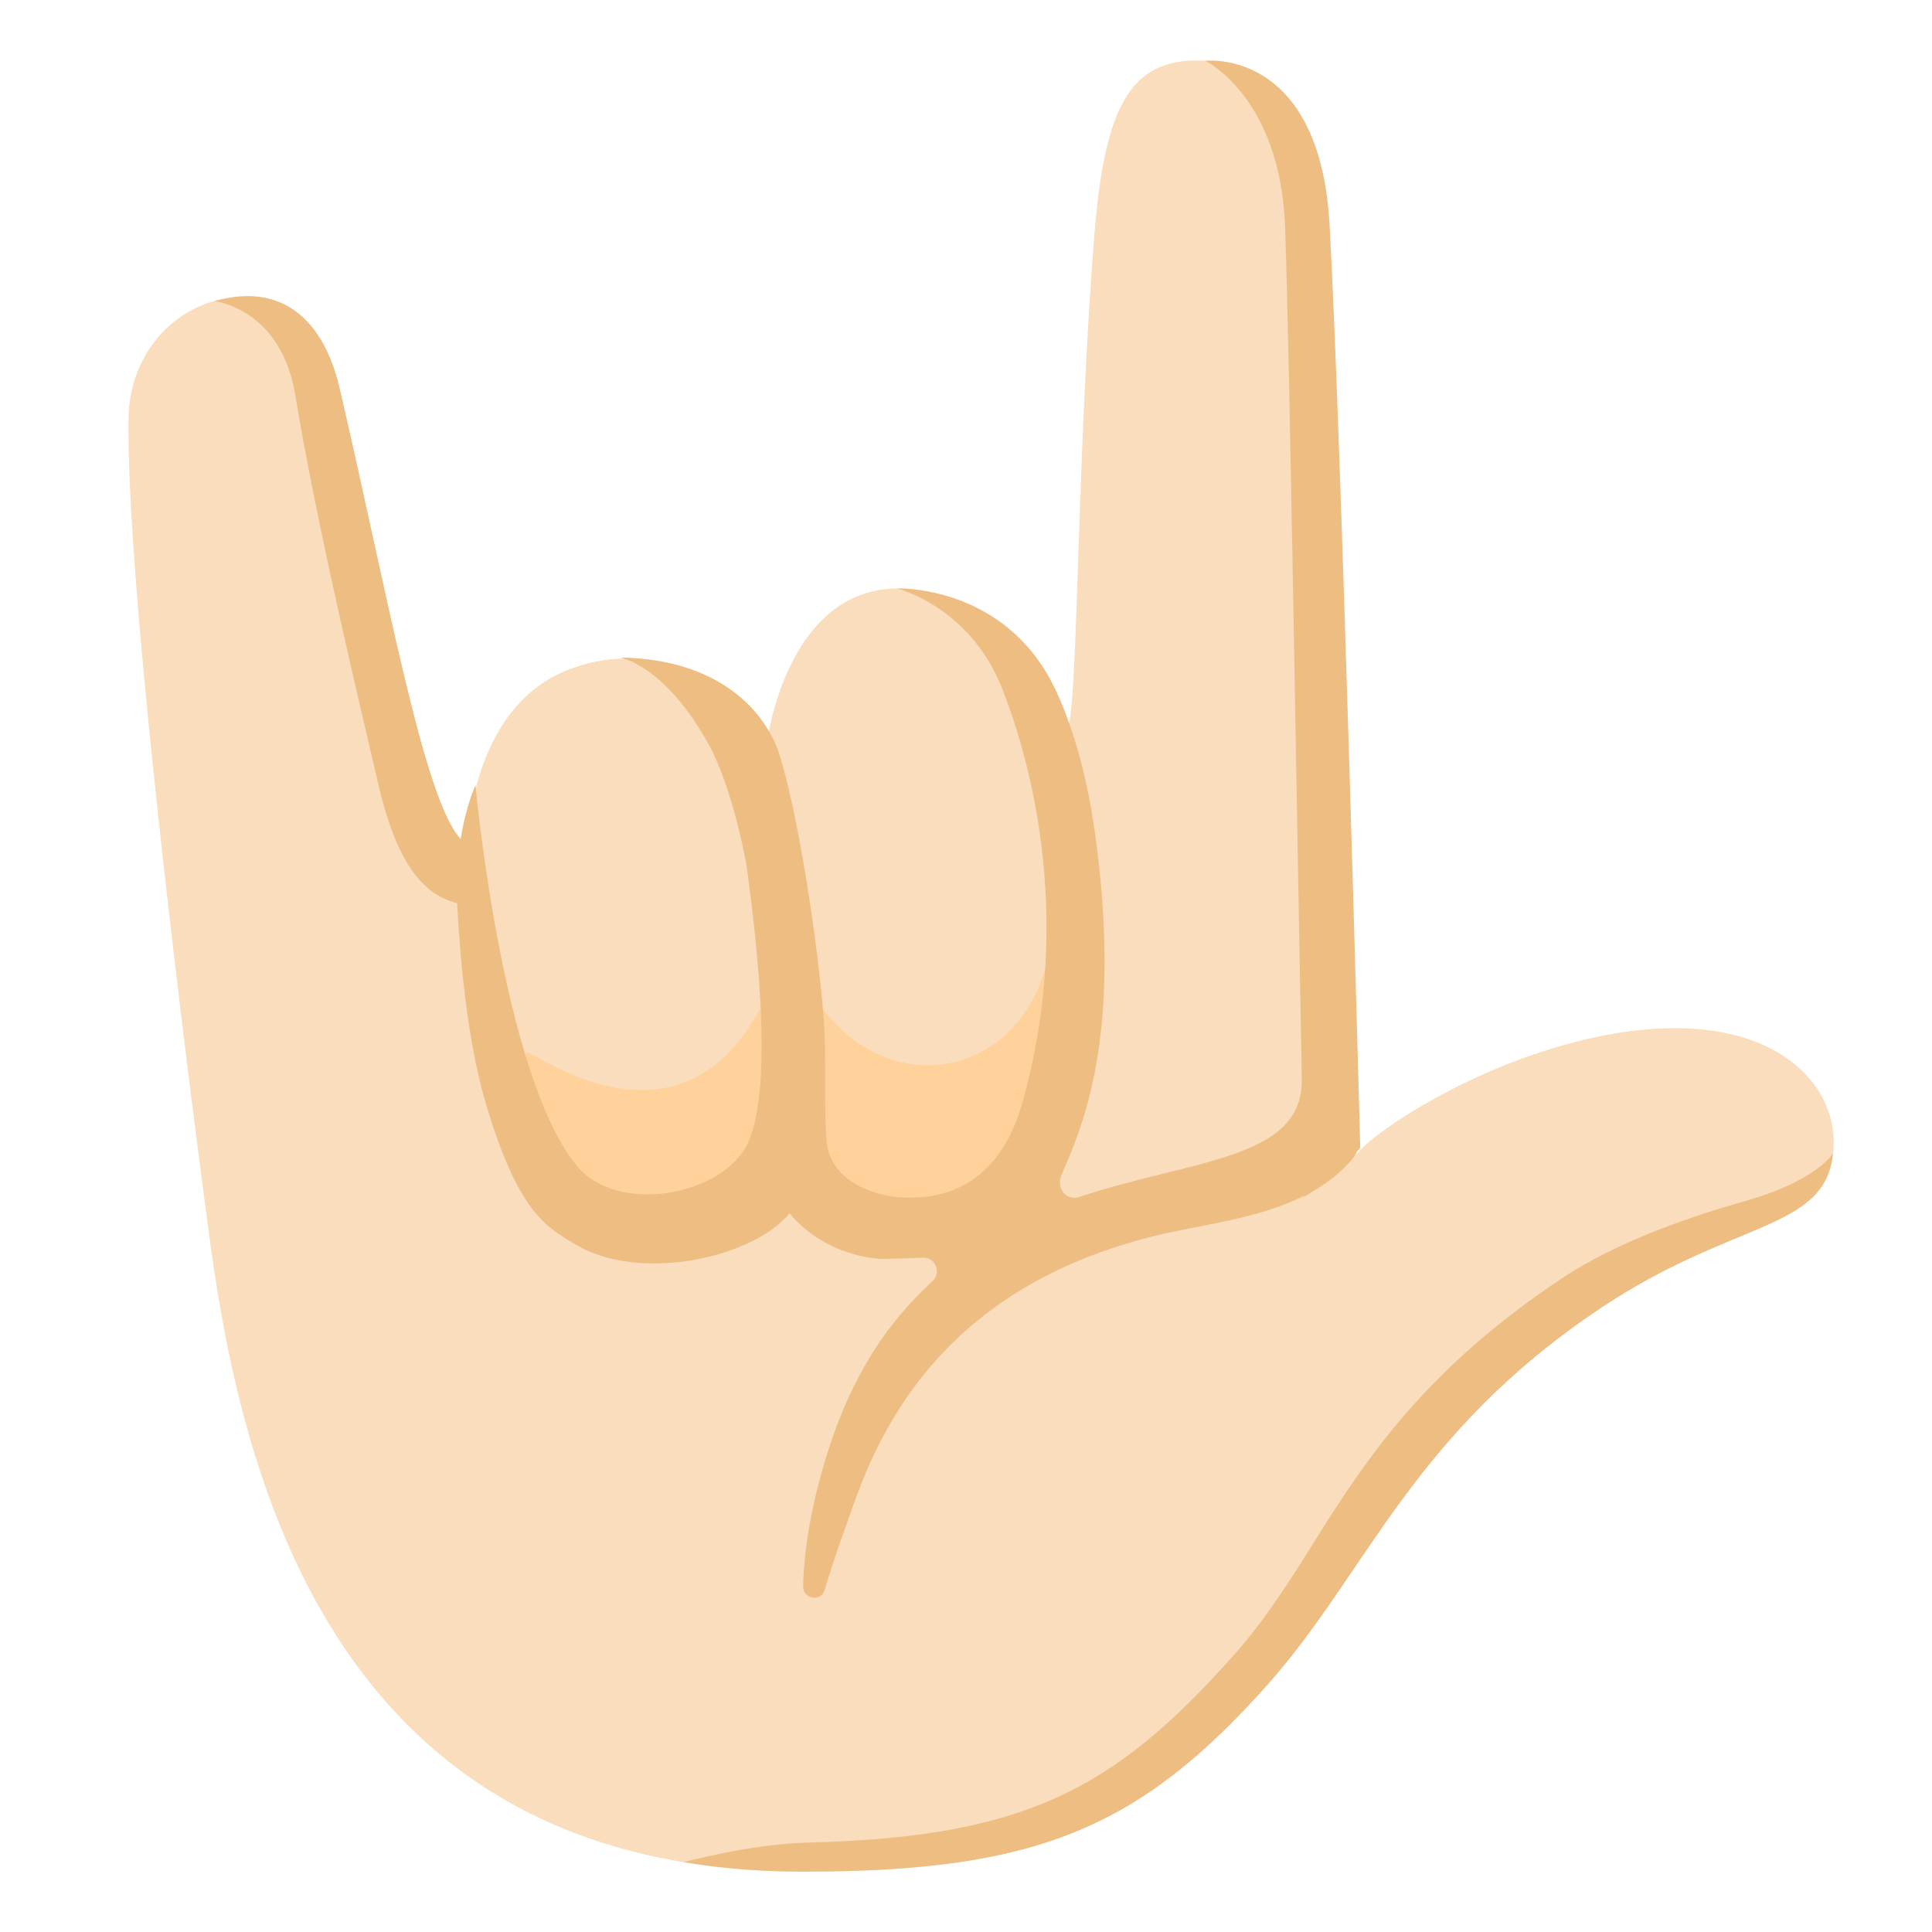
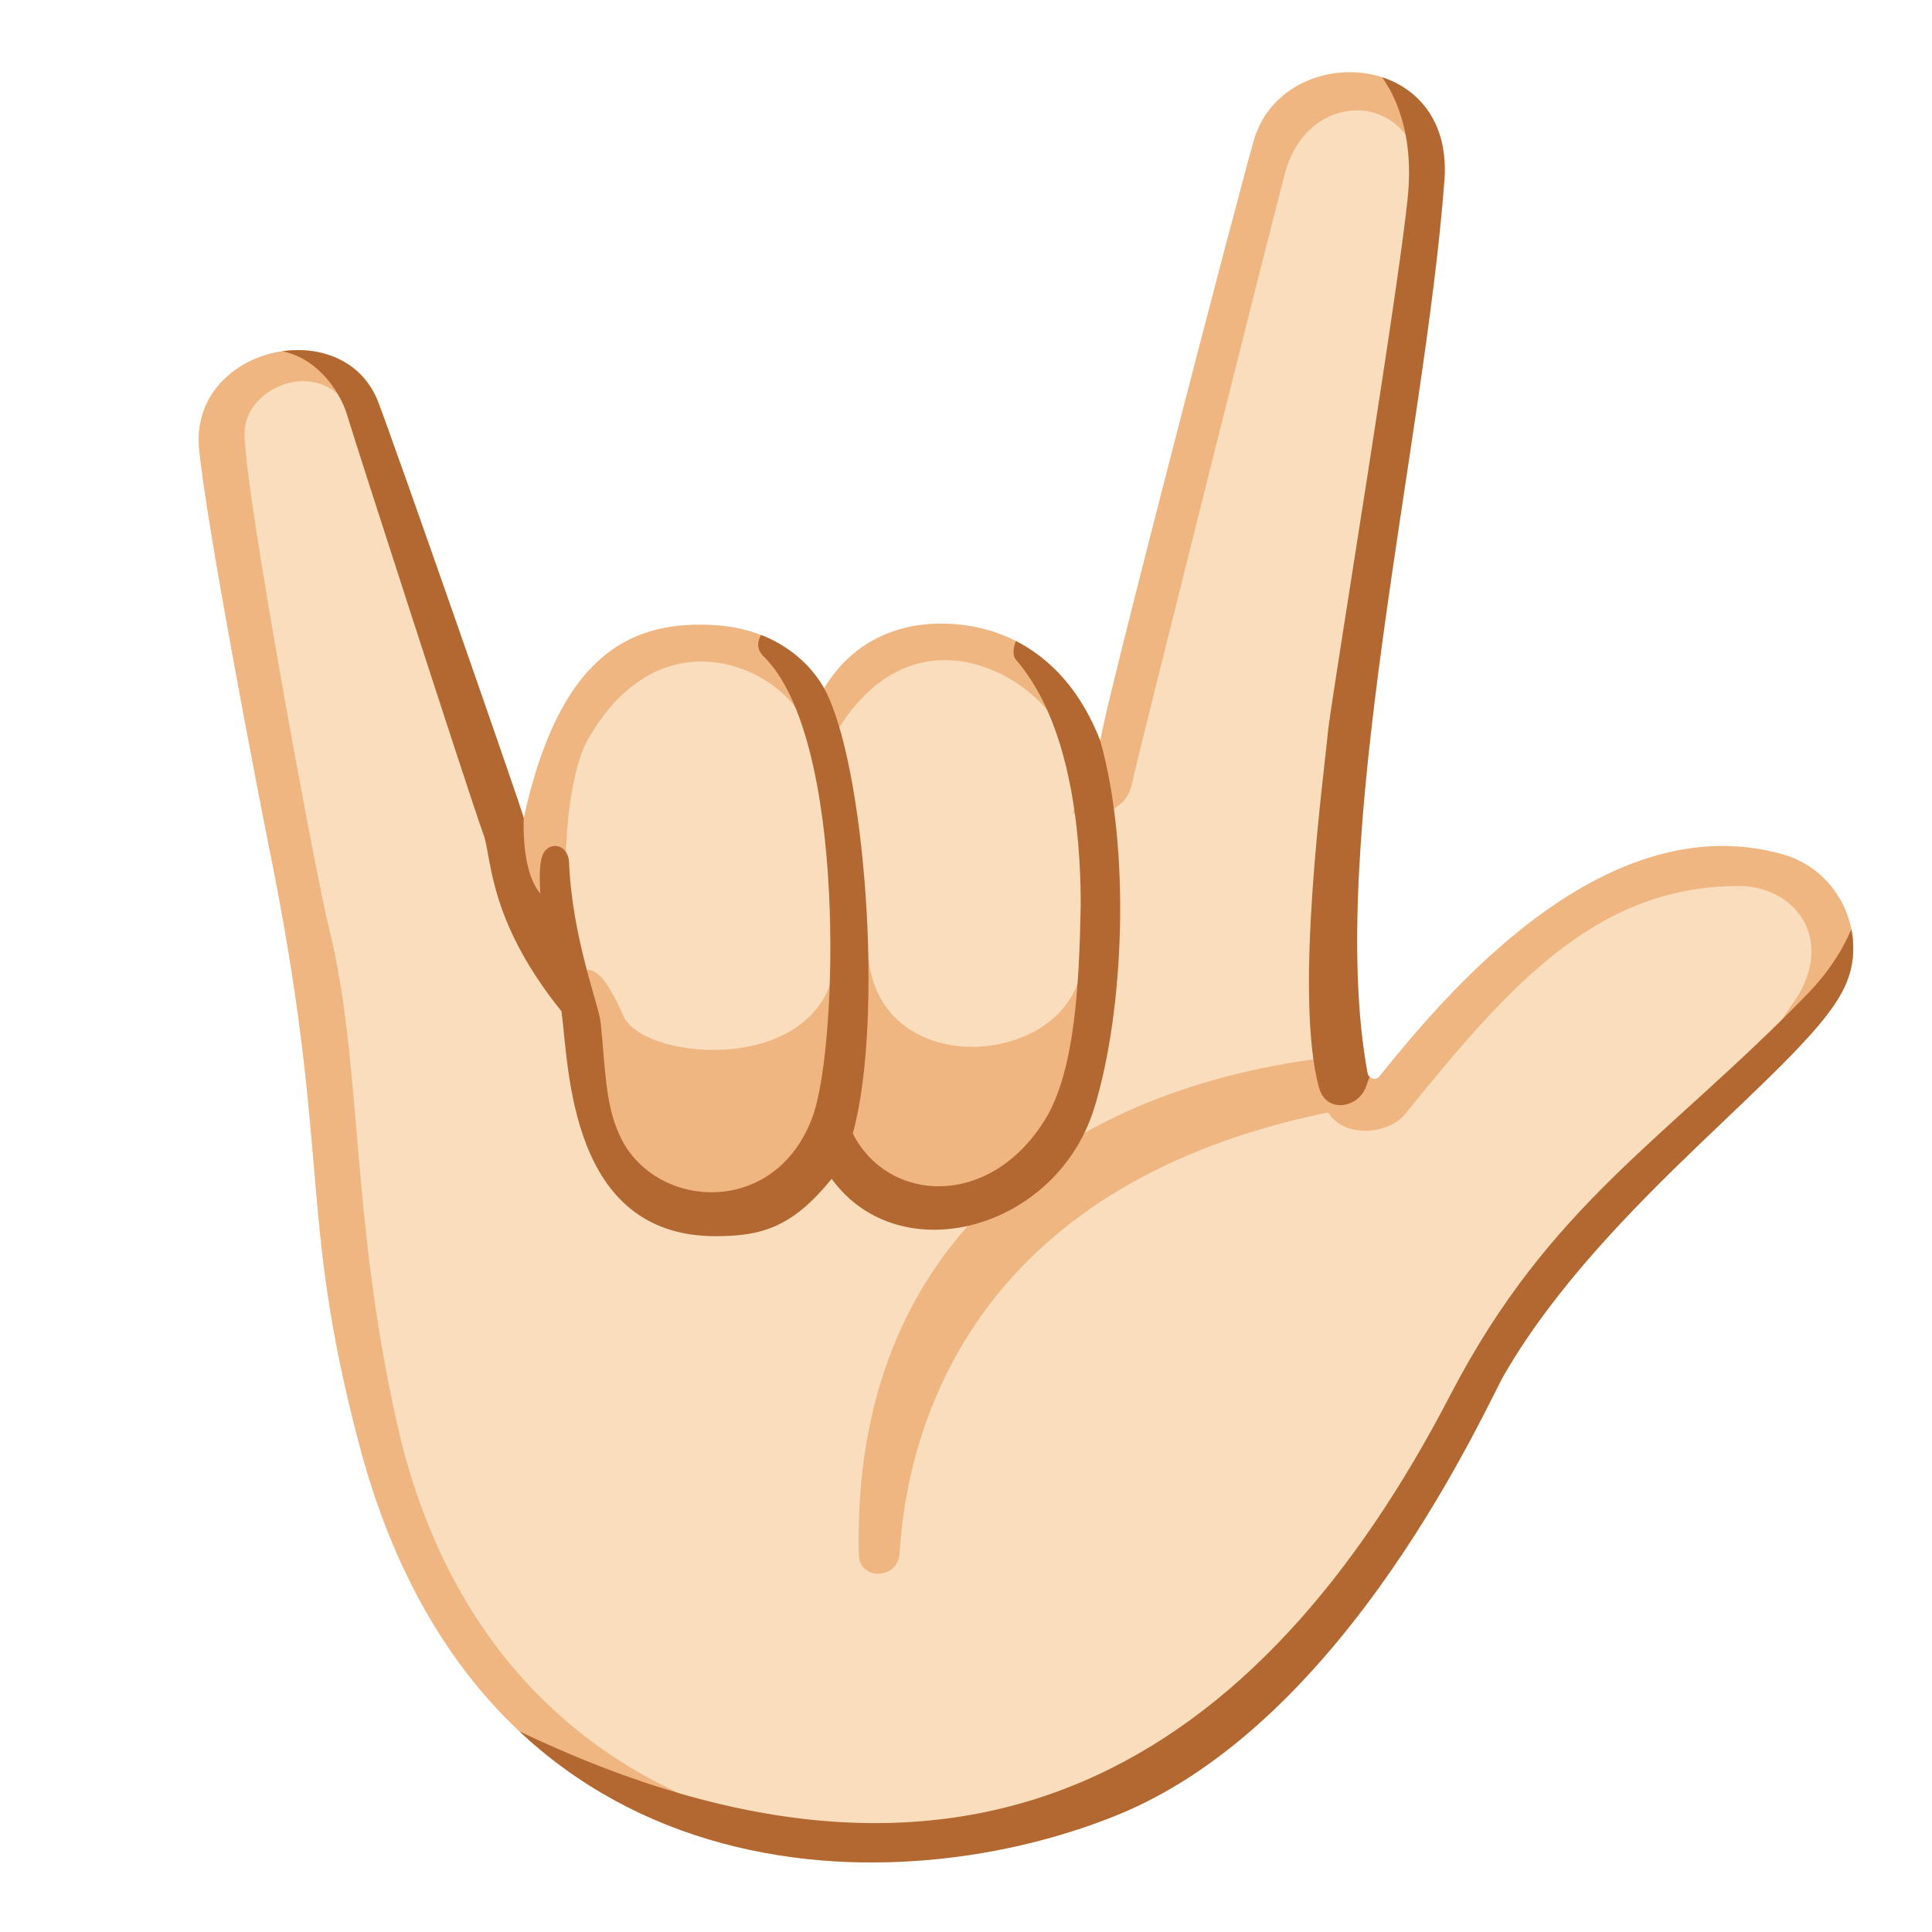
- <svg xmlns="http://www.w3.org/2000/svg" version="1.1" id="ASL_I_love_you_emoji_x5F_u1f91f" x="0px" y="0px" viewBox="0 0 128 128" style="enable-background:new 0 0 128 128;" xml:space="preserve">
-   <path style="fill:#F9DDBD;" d="M105.06,68.86c-7.62,1.78-14.3,6.26-15.32,7.78c-0.25,0.37-0.85,0.05-1.69-0.74  c0.15-17.88,0.22-46.04-0.57-59.9c-0.55-9.65-4.14-11.72-7.33-11.96c-5.05-0.39-6.93,2.52-7.65,11.57  c-1.13,14.27-1.06,29.37-1.68,32.4c0,0-2.15-7.78-10.02-8.93c-8.52-1.24-9.96,9.96-9.96,9.96s-5.11-7.75-13.13-4.69  c-6.68,2.55-6.75,11.71-6.75,11.71c-2.94,1.3-6.42-14.55-9.39-30.78C19.9,16.12,8.6,19.21,8.51,27.79  c-0.14,12.92,4.91,50.88,5.48,55.01c2.41,17.29,9.35,41.2,39.23,41.2c15.32,0,22.21-2.79,30.74-12.36  c6.67-7.49,9.53-16.6,22.16-25.02c9.18-6.12,15.38-4.96,15.37-10.96C121.49,71.17,116.4,66.21,105.06,68.86z" />
-   <path style="fill:#FFD29C;" d="M50.32,66.89c0.18-0.33,2.8-2.15,3.46-1.08c4.45,7.14,13.1,5.91,15.39-1.39  c0.27-0.86,2,13.51-6.73,17c-2.61,1.04-6.12,1.09-7.99-1.01c-1.57-1.76-3.22-1.47-6.74,0.66c-2.43,1.47-7.3,0.39-9.25-1.67  c-1.95-2.06-3.3-4.36-4.14-7.08c-0.26-0.83-0.33-2.14,0.62-2.58C35.29,69.59,44.87,77,50.32,66.89z" />
+ <svg xmlns="http://www.w3.org/2000/svg" xmlns:xlink="http://www.w3.org/1999/xlink" version="1.1" id="Layer_2_copy" x="0px" y="0px" viewBox="0 0 128 128" style="enable-background:new 0 0 128 128;" xml:space="preserve">
+   <path style="fill:#F9DDBD;" d="M90.6,71.1c0.1,0.4,0.6,0.5,0.8,0.2c3.9-4.8,14.6-18.1,26.7-14.7c3.9,1.1,5.7,5.5,4.1,8.8  c-2.4,5.2-15.8,14.1-22.5,25.6c-1.1,1.8-10.3,23.1-25.8,29.3c-15.4,6.2-42.2,5.4-50.1-24.6c-4.1-15.5-1.8-19.1-6-39.7  c-0.8-4-4.1-21.1-4.6-26.2c-0.7-6.8,9.4-9.1,11.8-3.3c1.1,2.8,9.4,26.6,9.7,27.7c2.3-10.5,6.8-13,12.2-12.8c4,0.1,6.5,2.1,7.7,4.2  c2.1-3.5,5.8-4.8,9.8-4.1c3.4,0.6,6.7,2.9,8.5,7.6C73,47.6,82,13,83.1,9.2c2-6.5,13.2-6,12.6,2.7C94.4,29.3,87.8,55.9,90.6,71.1z" />
  <g>
-     <path style="fill:#EDBD82;" d="M88.09,14.93c-0.65-11.8-8.23-10.9-8.23-10.9s4.97,2.4,5.28,11c0.3,8.33,0.76,38.1,1.11,56.56   c0,5.26-7.33,5.24-14.74,7.71c-0.88,0.29-1.55-0.59-1.19-1.44c1.24-2.92,4.15-8.96,2.21-22.76c-0.68-4.86-1.99-8.34-2.96-10.11   c-3.43-6.27-10.13-6-10.13-6s4.81,1.17,6.96,6.64c1.46,3.7,5,14.57,1.3,27.54c-0.86,3.02-3.03,6.59-8.26,6.14   c-1.24-0.11-4.44-0.88-4.68-3.75c-0.17-2.06-0.03-4.74-0.14-7.19c-0.17-3.88-1.54-13.74-2.96-18.31c-0.9-2.9-3.98-6.41-10.61-6.5   c0,0,2.98,0.41,5.97,5.88c0.66,1.21,1.69,3.88,2.44,7.89c0.5,3.68,1.94,14.57,0.06,18.46c-1.65,3.4-8.57,4.75-11.3,1.45   c-4.96-6-6.72-25.22-6.72-25.22s-0.62,1.32-0.98,3.57c-2.47-2.69-4.83-16.19-8.03-29.92c-0.89-3.83-3.33-7.13-8.29-5.72   c0,0,4.42,0.45,5.37,6.26c1.36,8.28,4.1,19.78,5.51,25.81c1.29,5.5,3.12,7.28,5.21,7.82c0,0.03,0,0.06,0,0.08   c0.18,3.31,0.62,8.78,1.85,13.02c2.16,7.4,4.06,8.34,5.96,9.49c4.33,2.61,11.86,0.86,14.21-2.05c1.4,1.69,3.5,2.79,5.92,3.02   c0.16,0.02,1.52-0.01,2.9-0.08c0.85-0.04,1.27,1,0.64,1.57c-2.92,2.67-5.31,6.17-6.92,11.28c-1.21,3.83-1.59,6.8-1.64,8.92   c-0.02,0.86,1.18,1.06,1.43,0.24c0.36-1.2,0.77-2.5,1.18-3.6c1.45-3.9,4.41-15.82,20.61-19.83c3.05-0.76,6.85-1.11,9.96-2.67   c0,0.02,0,0.05,0,0.07c0,0,0.23-0.14,0.58-0.37c1.03-0.59,1.97-1.33,2.76-2.3c0.06-0.08,0.11-0.18,0.15-0.3   c0.08-0.1,0.16-0.19,0.24-0.29C90.12,76.04,88.87,28.91,88.09,14.93z" />
-     <path style="fill:#EDBD82;" d="M115.6,79.58c-3.35,0.95-8.37,2.61-12.13,5.12c-8.85,5.9-12.77,11.65-16.25,17.21   c-1.73,2.77-3.37,5.38-5.48,7.75c-7.95,8.93-13.84,12.06-28.28,12.42c-3.7,0.09-8.17,1.29-8.17,1.29c2.44,0.41,5.08,0.63,7.92,0.63   c15.32,0,22.21-2.79,30.74-12.36c6.67-7.49,9.53-16.6,22.16-25.02c8.76-5.84,14.79-5.07,15.32-10.2   C121.45,76.42,120.35,78.24,115.6,79.58z" />
+     <g>
+       <g>
+         <defs>
+           <path id="SVGID_1_" d="M90.6,71.1c0.1,0.4,0.6,0.5,0.8,0.2c3.9-4.8,14.6-18.1,26.7-14.7c3.9,1.1,5.7,5.5,4.1,8.8      c-2.4,5.2-15.8,14.1-22.5,25.6c-1.1,1.8-10.3,23.1-25.8,29.3c-15.4,6.2-42.2,5.4-50.1-24.6c-4.1-15.5-1.8-19.1-6-39.7      c-0.8-4-4.1-21.1-4.6-26.2c-0.7-6.8,9.4-9.1,11.8-3.3c1.1,2.8,9.4,26.6,9.7,27.7c2.3-10.5,6.8-13,12.2-12.8      c4,0.1,6.5,2.1,7.7,4.2c2.1-3.5,5.8-4.8,9.8-4.1c3.4,0.6,6.7,2.9,8.5,7.6C73,47.6,82,13,83.1,9.2c2-6.5,13.2-6,12.6,2.7      C94.4,29.3,87.8,55.9,90.6,71.1z" />
+         </defs>
+         <clipPath id="SVGID_00000180346154604179024750000008304668998834122932_">
+           <use xlink:href="#SVGID_1_" style="overflow:visible;" />
+         </clipPath>
+         <g style="clip-path:url(#SVGID_00000180346154604179024750000008304668998834122932_);">
+           <path style="fill:#EFB682;" d="M88.5,70c-18,2-32.1,12.4-31.6,33c0,1.7,2.6,1.7,2.7-0.1c0.6-9.7,5.9-24.6,28.4-29.2      c1.1,1.8,4.1,1.4,5.1,0.1c6.8-8.4,12.6-15.1,22.1-15.1c3.6,0,6.3,3.3,3.9,7.3c0,0-1.5,2.2-2.1,3.2c-0.4,0.7,4.4-1.4,4.9-1      c1.7-1.7,5.1-4.7,5.1-4.8c0.1-0.2-8.5-11.5-8.5-11.5l-16.2,3.6L88.5,70z" />
+           <path style="fill:#EFB682;" d="M71.1,53.9c1.7,0.2,3.5-0.1,3.9-2s9.4-37.7,10.1-40.3c1.2-4.9,6.5-5.6,8.4-2.1      c1,1.9,3.5-0.8,3-1.8c-0.6-1-1.5-4-6.8-4.6c-9.6-1-10.5,9.8-11.6,15.7S71.1,53.9,71.1,53.9z" />
+           <path style="fill:#EFB682;" d="M57.2,122.2C37,119.6,29,106.4,26.3,94.3c-3.1-13.8-2.3-24-4.5-32.8c-0.8-3.1-5.6-28.9-5.6-32.8      c0-3.2,5.4-5.3,7.2-1.1c1.1,2.6,3.9,0.4,3.1-1.2s-2.8-5.1-7.5-4.8s-7.4,4.4-7.5,6.2s12.2,85,12.2,85L43,124.5l14.2,0.3V122.2z" />
+           <path style="fill:#EFB682;" d="M70.1,48.2c-1.4-3.2-9.3-8.2-14.5,0c-0.8,1.2-2,0.6-2.2,0c-1-3.5-9.3-8.1-14.4,0.7      c-1.5,2.6-1.6,8.3-1.5,9.6s-2.8,2.4-3.1,0.6S33,47.5,33,47.5l7.5-7.5l26.8-1.1l4.6,6.4L70.1,48.2z" />
+           <path style="fill:#EFB682;" d="M71.7,63c0.4,7.8-14.3,9.3-14.2-0.5c0-1.5-2.2-1.3-2.1,0c0.3,8.9-12.7,8-14.1,4.8      c-1.8-4.1-2.6-2.9-3-2.8c-0.6,0.2-0.5,15.6,9.1,15.6c5.9,0,7.9-5.8,7.9-5.8s0.9,5.7,7,5.2c9.6-0.7,10.8-11.1,10.8-15.6      C73.2,61.1,71.7,63,71.7,63z" />
+         </g>
+       </g>
+     </g>
+   </g>
+   <g>
+     <g>
+       <g>
+         <defs>
+           <path id="SVGID_00000145741811643583549480000001999177198757067700_" d="M90.6,71.1c0.1,0.4,0.6,0.5,0.8,0.2      c3.9-4.8,14.6-18.1,26.7-14.7c3.9,1.1,5.7,5.5,4.1,8.8c-2.4,5.2-15.8,14.1-22.5,25.6c-1.1,1.8-10.3,23.1-25.8,29.3      c-15.4,6.2-42.2,5.4-50.1-24.6c-4.1-15.5-1.8-19.1-6-39.7c-0.8-4-4.1-21.1-4.6-26.2c-0.7-6.8,9.4-9.1,11.8-3.3      c1.1,2.8,9.4,26.6,9.7,27.7c2.3-10.5,6.8-13,12.2-12.8c4,0.1,6.5,2.1,7.7,4.2c2.1-3.5,5.8-4.8,9.8-4.1c3.4,0.6,6.7,2.9,8.5,7.6      C73,47.6,82,13,83.1,9.2c2-6.5,13.2-6,12.6,2.7C94.4,29.3,87.8,55.9,90.6,71.1z" />
+         </defs>
+         <clipPath id="SVGID_00000158724884925295507590000018225082638223290510_">
+           <use xlink:href="#SVGID_00000145741811643583549480000001999177198757067700_" style="overflow:visible;" />
+         </clipPath>
+         <g style="clip-path:url(#SVGID_00000158724884925295507590000018225082638223290510_);">
+           <path style="fill:#B26830;" d="M123.4,59.1c-0.3,1.6-1.1,4.1-3.6,6.7c-9.4,9.7-17.1,13.9-23.7,26.6      c-12.6,24.3-31.8,36.6-61.7,22.3c-3-1.4-3.7,1.2-2,1.9C33,117,55,126.1,55,126.1s28.2-3.9,28.4-4.1c0.1-0.2,42.9-56.7,42.9-56.7      L123.4,59.1z" />
+           <path style="fill:#B26830;" d="M90.6,4c1.1,1,3.1,3.7,2.7,8.7S88.4,45.1,88,48.3c-0.3,3.2-2.3,17.7-0.6,23.8      c0.5,1.7,2.6,1.3,3.1-0.1c0.2-0.6,0.9-2.3,0.9-2.3L102.3,5l-7.6-4.5L90.6,4z" />
+           <path style="fill:#B26830;" d="M34.7,54.2c0,0-0.2,3.5,1.1,5c-0.1-1.4,0-2.1,0.1-2.4c0.3-1.1,1.7-1,1.8,0.3      c0.2,5.1,2,9.5,2.1,10.7c0.3,2.9,0.3,5.3,1.2,7.3c2.2,5.1,10.5,5.7,12.9-1.3c1.6-4.7,2.2-24.9-3.3-30.3c-0.9-0.9,0.1-1.8,0.3-2      c1.4,0.7,3.8,0.4,3.7,4.1c2.7,4.9,4,21.9,1.9,29.5c2.4,4.7,9.3,5,12.9-1.2c1.8-3.2,2.1-8.6,2.2-13.9c0-3-0.2-11.6-4.3-16.3      c-0.4-0.5,0.1-1.6,0.3-1.7c1.6,0.3,5.1,0.7,5.3,7.1c2,7.1,1.6,17.8-0.4,24.3c-2.5,8.1-12.9,10.9-17.4,4.7      c-2.6,3.2-4.6,3.8-7.7,3.8c-9.7,0-9.7-11.2-10.2-14.9c-5-6.2-4.6-10.4-5.2-11.8c-0.9-2.5-8.5-26-9-27.7s-2.6-5-6.4-4.2      c-1.4,0.3-2-2.1-0.6-2.4c1.5-0.4,9.2-2.2,10.9,3.4S34.7,54.2,34.7,54.2z" />
+         </g>
+       </g>
+     </g>
  </g>
</svg>
